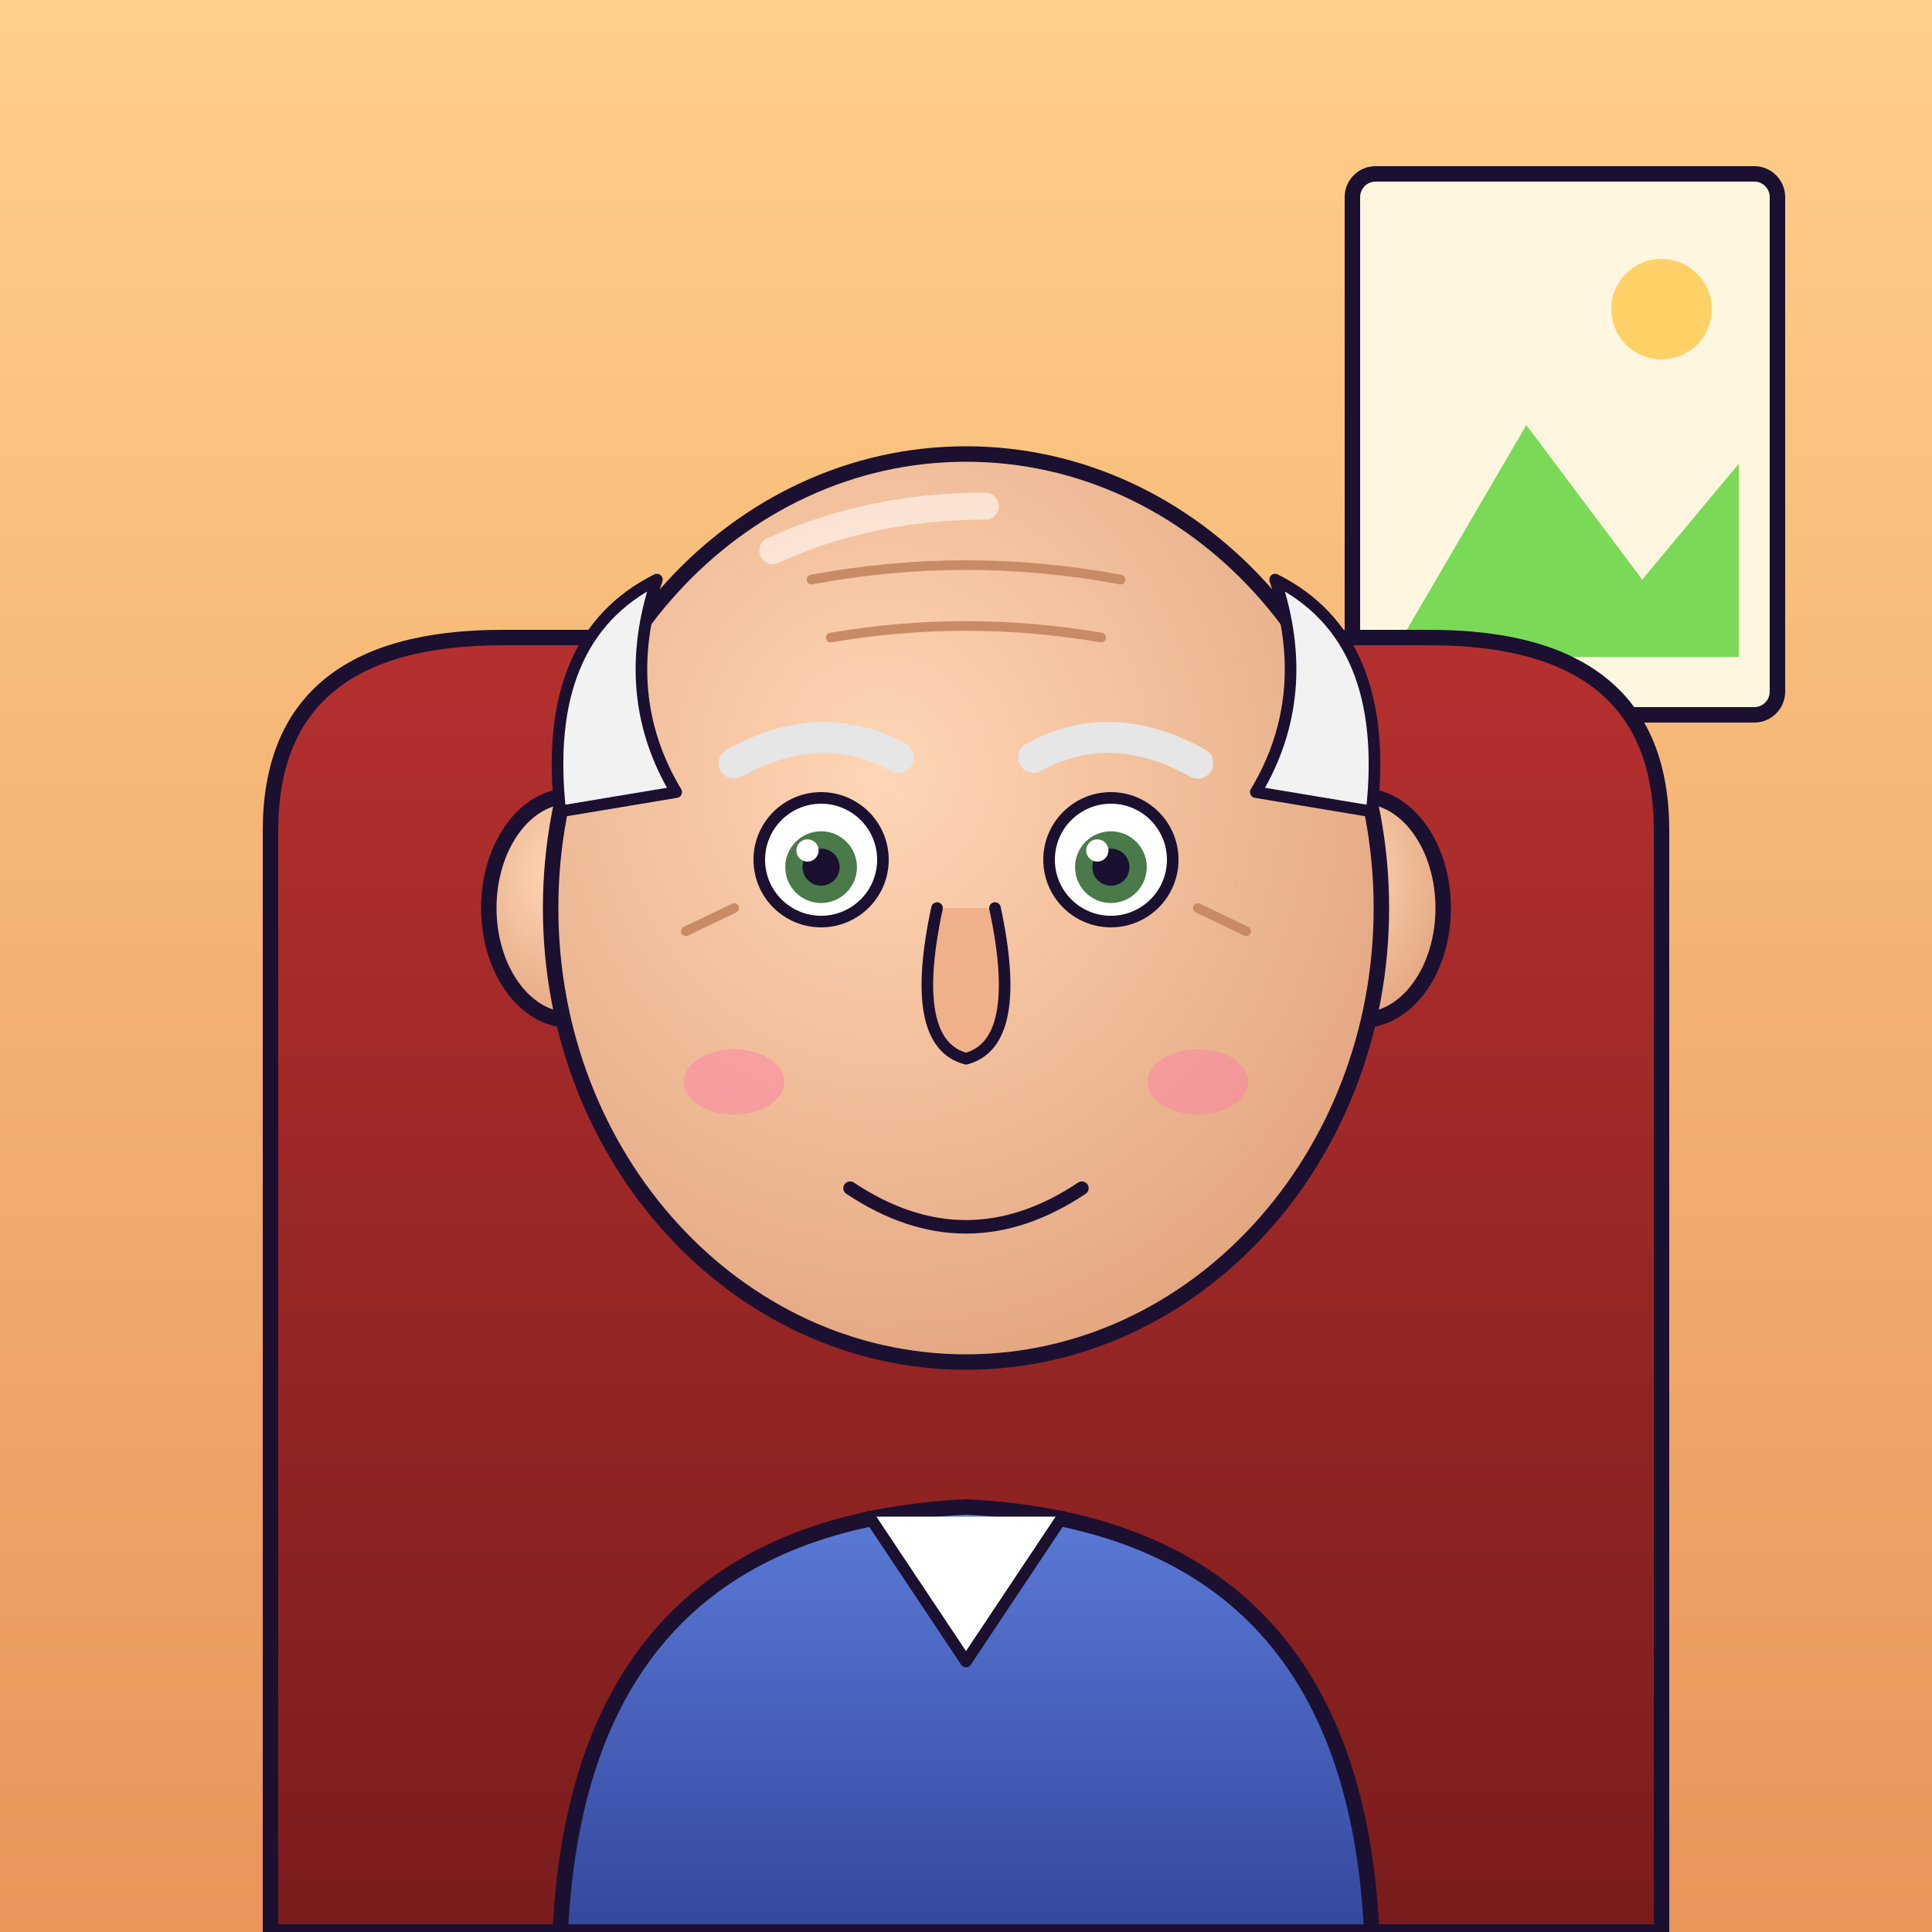
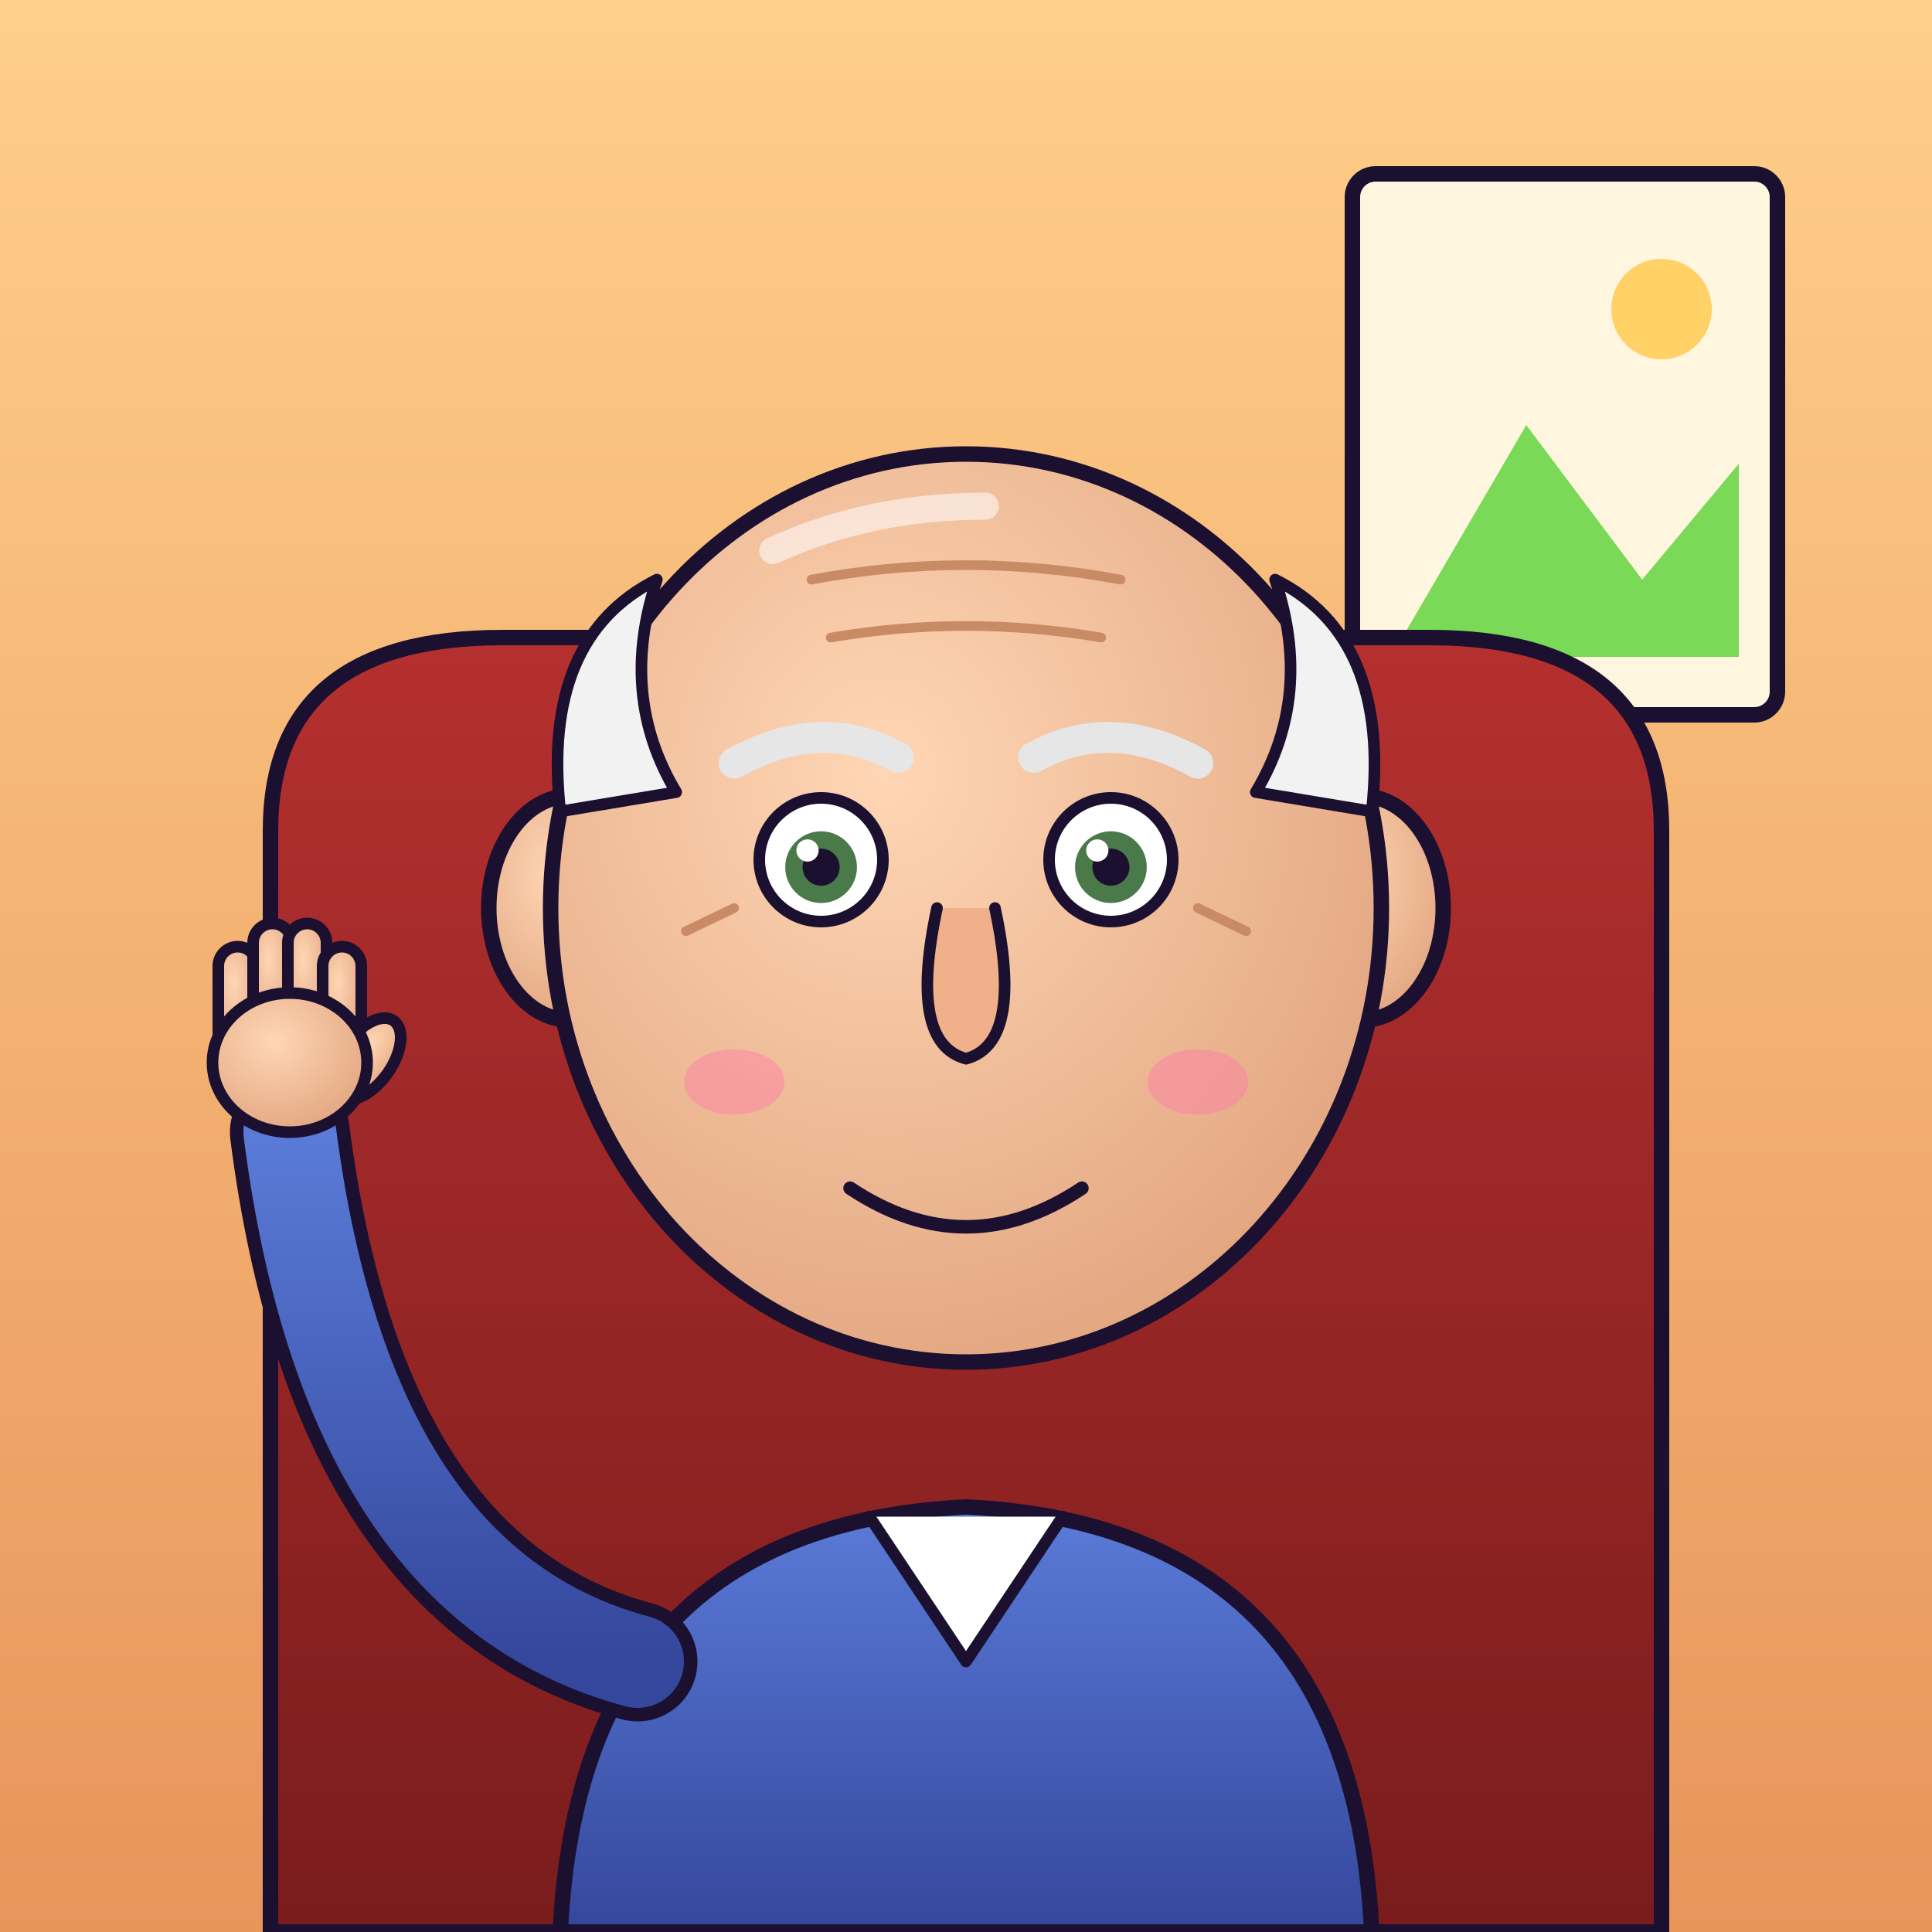
<svg xmlns="http://www.w3.org/2000/svg" viewBox="0 0 1000 1000" width="1000" height="1000">
  <defs>
    <linearGradient id="sala" x1="0" y1="0" x2="0" y2="1">
      <stop offset="0" stop-color="#ffcf8a" />
      <stop offset="1" stop-color="#e8955a" />
    </linearGradient>
    <radialGradient id="pele" cx="0.4" cy="0.35" r="0.75">
      <stop offset="0" stop-color="#ffd6b5" />
      <stop offset="1" stop-color="#e0a27c" />
    </radialGradient>
    <linearGradient id="blusa" x1="0" y1="0" x2="0" y2="1">
      <stop offset="0" stop-color="#5a7bd8" />
      <stop offset="1" stop-color="#34479c" />
    </linearGradient>
    <linearGradient id="poltrona" x1="0" y1="0" x2="0" y2="1">
      <stop offset="0" stop-color="#b5302f" />
      <stop offset="1" stop-color="#7a1c1c" />
    </linearGradient>
  </defs>
  <rect width="1000" height="1000" fill="url(#sala)" />
  <rect x="700" y="90" width="220" height="280" rx="12" fill="#fff6e0" stroke="#1b1030" stroke-width="8" stroke-linejoin="round" stroke-linecap="round" />
  <path d="M720 340 L790 220 L850 300 L900 240 V340 Z" fill="#7ad957" />
  <circle cx="860" cy="160" r="26" fill="#ffd166" />
  <path d="M140 1000 V430 Q140 330 260 330 H740 Q860 330 860 430 V1000 Z" fill="url(#poltrona)" stroke="#1b1030" stroke-width="8" stroke-linejoin="round" stroke-linecap="round" />
  <path d="M290 1000 Q300 790 500 780 Q700 790 710 1000 Z" fill="url(#blusa)" stroke="#1b1030" stroke-width="8" stroke-linejoin="round" stroke-linecap="round" />
  <path d="M450 785 L500 860 L550 785" fill="#fff" stroke="#1b1030" stroke-width="6" stroke-linejoin="round" stroke-linecap="round" />
  <ellipse cx="295" cy="470" rx="42" ry="58" fill="url(#pele)" stroke="#1b1030" stroke-width="8" stroke-linejoin="round" stroke-linecap="round" />
  <ellipse cx="705" cy="470" rx="42" ry="58" fill="url(#pele)" stroke="#1b1030" stroke-width="8" stroke-linejoin="round" stroke-linecap="round" />
  <ellipse cx="500" cy="470" rx="215" ry="235" fill="url(#pele)" stroke="#1b1030" stroke-width="8" stroke-linejoin="round" stroke-linecap="round" />
  <path d="M290 420 Q280 330 340 300 Q320 360 350 410 Z M710 420 Q720 330 660 300 Q680 360 650 410 Z" fill="#f2f2f2" stroke="#1b1030" stroke-width="6" stroke-linejoin="round" stroke-linecap="round" />
  <path d="M420 300 Q500 285 580 300 M430 330 Q500 318 570 330" fill="none" stroke="#c98b66" stroke-width="5" stroke-linecap="round" />
  <circle cx="425" cy="445" r="32" fill="#fff" stroke="#1b1030" stroke-width="6" stroke-linejoin="round" stroke-linecap="round" />
  <circle cx="425" cy="448.84" r="18.56" fill="#4a7a4a" />
  <circle cx="425" cy="448.84" r="9.6" fill="#1b1030" />
  <circle cx="417.96" cy="440.2" r="5.76" fill="#fff" />
  <circle cx="575" cy="445" r="32" fill="#fff" stroke="#1b1030" stroke-width="6" stroke-linejoin="round" stroke-linecap="round" />
  <circle cx="575" cy="448.84" r="18.56" fill="#4a7a4a" />
  <circle cx="575" cy="448.84" r="9.6" fill="#1b1030" />
  <circle cx="567.96" cy="440.2" r="5.76" fill="#fff" />
  <path d="M380 395 Q425 370 465 392 M535 392 Q575 370 620 395" fill="none" stroke="#e6e6e6" stroke-width="16" stroke-linecap="round" />
  <path d="M380 470 l-25 12 M620 470 l25 12" stroke="#c98b66" stroke-width="5" stroke-linecap="round" />
  <path d="M485 470 Q470 540 500 548 Q530 540 515 470" fill="#f0b08a" stroke="#1b1030" stroke-width="6" stroke-linejoin="round" stroke-linecap="round" />
  <path d="M440 615 Q500 655 560 615" fill="none" stroke="#1b1030" stroke-width="7" stroke-linejoin="round" stroke-linecap="round" />
  <ellipse cx="380" cy="560" rx="26" ry="16.9" fill="#ff7aa8" opacity=".45" />
  <ellipse cx="620" cy="560" rx="26" ry="16.9" fill="#ff7aa8" opacity=".45" />
  <path d="M400 285 Q450 262 510 262" fill="none" stroke="#fff" stroke-opacity="0.55" stroke-width="14" stroke-linecap="round" />
+   <path d="M330 860 Q180 820 150 586" fill="none" stroke="#1b1030" stroke-width="62" stroke-linecap="round" />
+   <path d="M330 860 Q180 820 150 586" fill="none" stroke="url(#blusa)" stroke-width="48" stroke-linecap="round" />
+   <rect x="113" y="490" width="20" height="54" rx="10" fill="url(#pele)" stroke="#1b1030" stroke-width="6" stroke-linejoin="round" stroke-linecap="round" />
+   <rect x="131" y="478" width="20" height="54" rx="10" fill="url(#pele)" stroke="#1b1030" stroke-width="6" stroke-linejoin="round" stroke-linecap="round" />
+   <rect x="149" y="478" width="20" height="54" rx="10" fill="url(#pele)" stroke="#1b1030" stroke-width="6" stroke-linejoin="round" stroke-linecap="round" />
+   <rect x="167" y="490" width="20" height="54" rx="10" fill="url(#pele)" stroke="#1b1030" stroke-width="6" stroke-linejoin="round" stroke-linecap="round" />
+   <ellipse cx="190" cy="548" rx="13" ry="24" transform="rotate(35 190 548)" fill="url(#pele)" stroke="#1b1030" stroke-width="6" stroke-linejoin="round" stroke-linecap="round" />
+   <ellipse cx="150" cy="550" rx="40" ry="36" fill="url(#pele)" stroke="#1b1030" stroke-width="6" stroke-linejoin="round" stroke-linecap="round" />
</svg>
